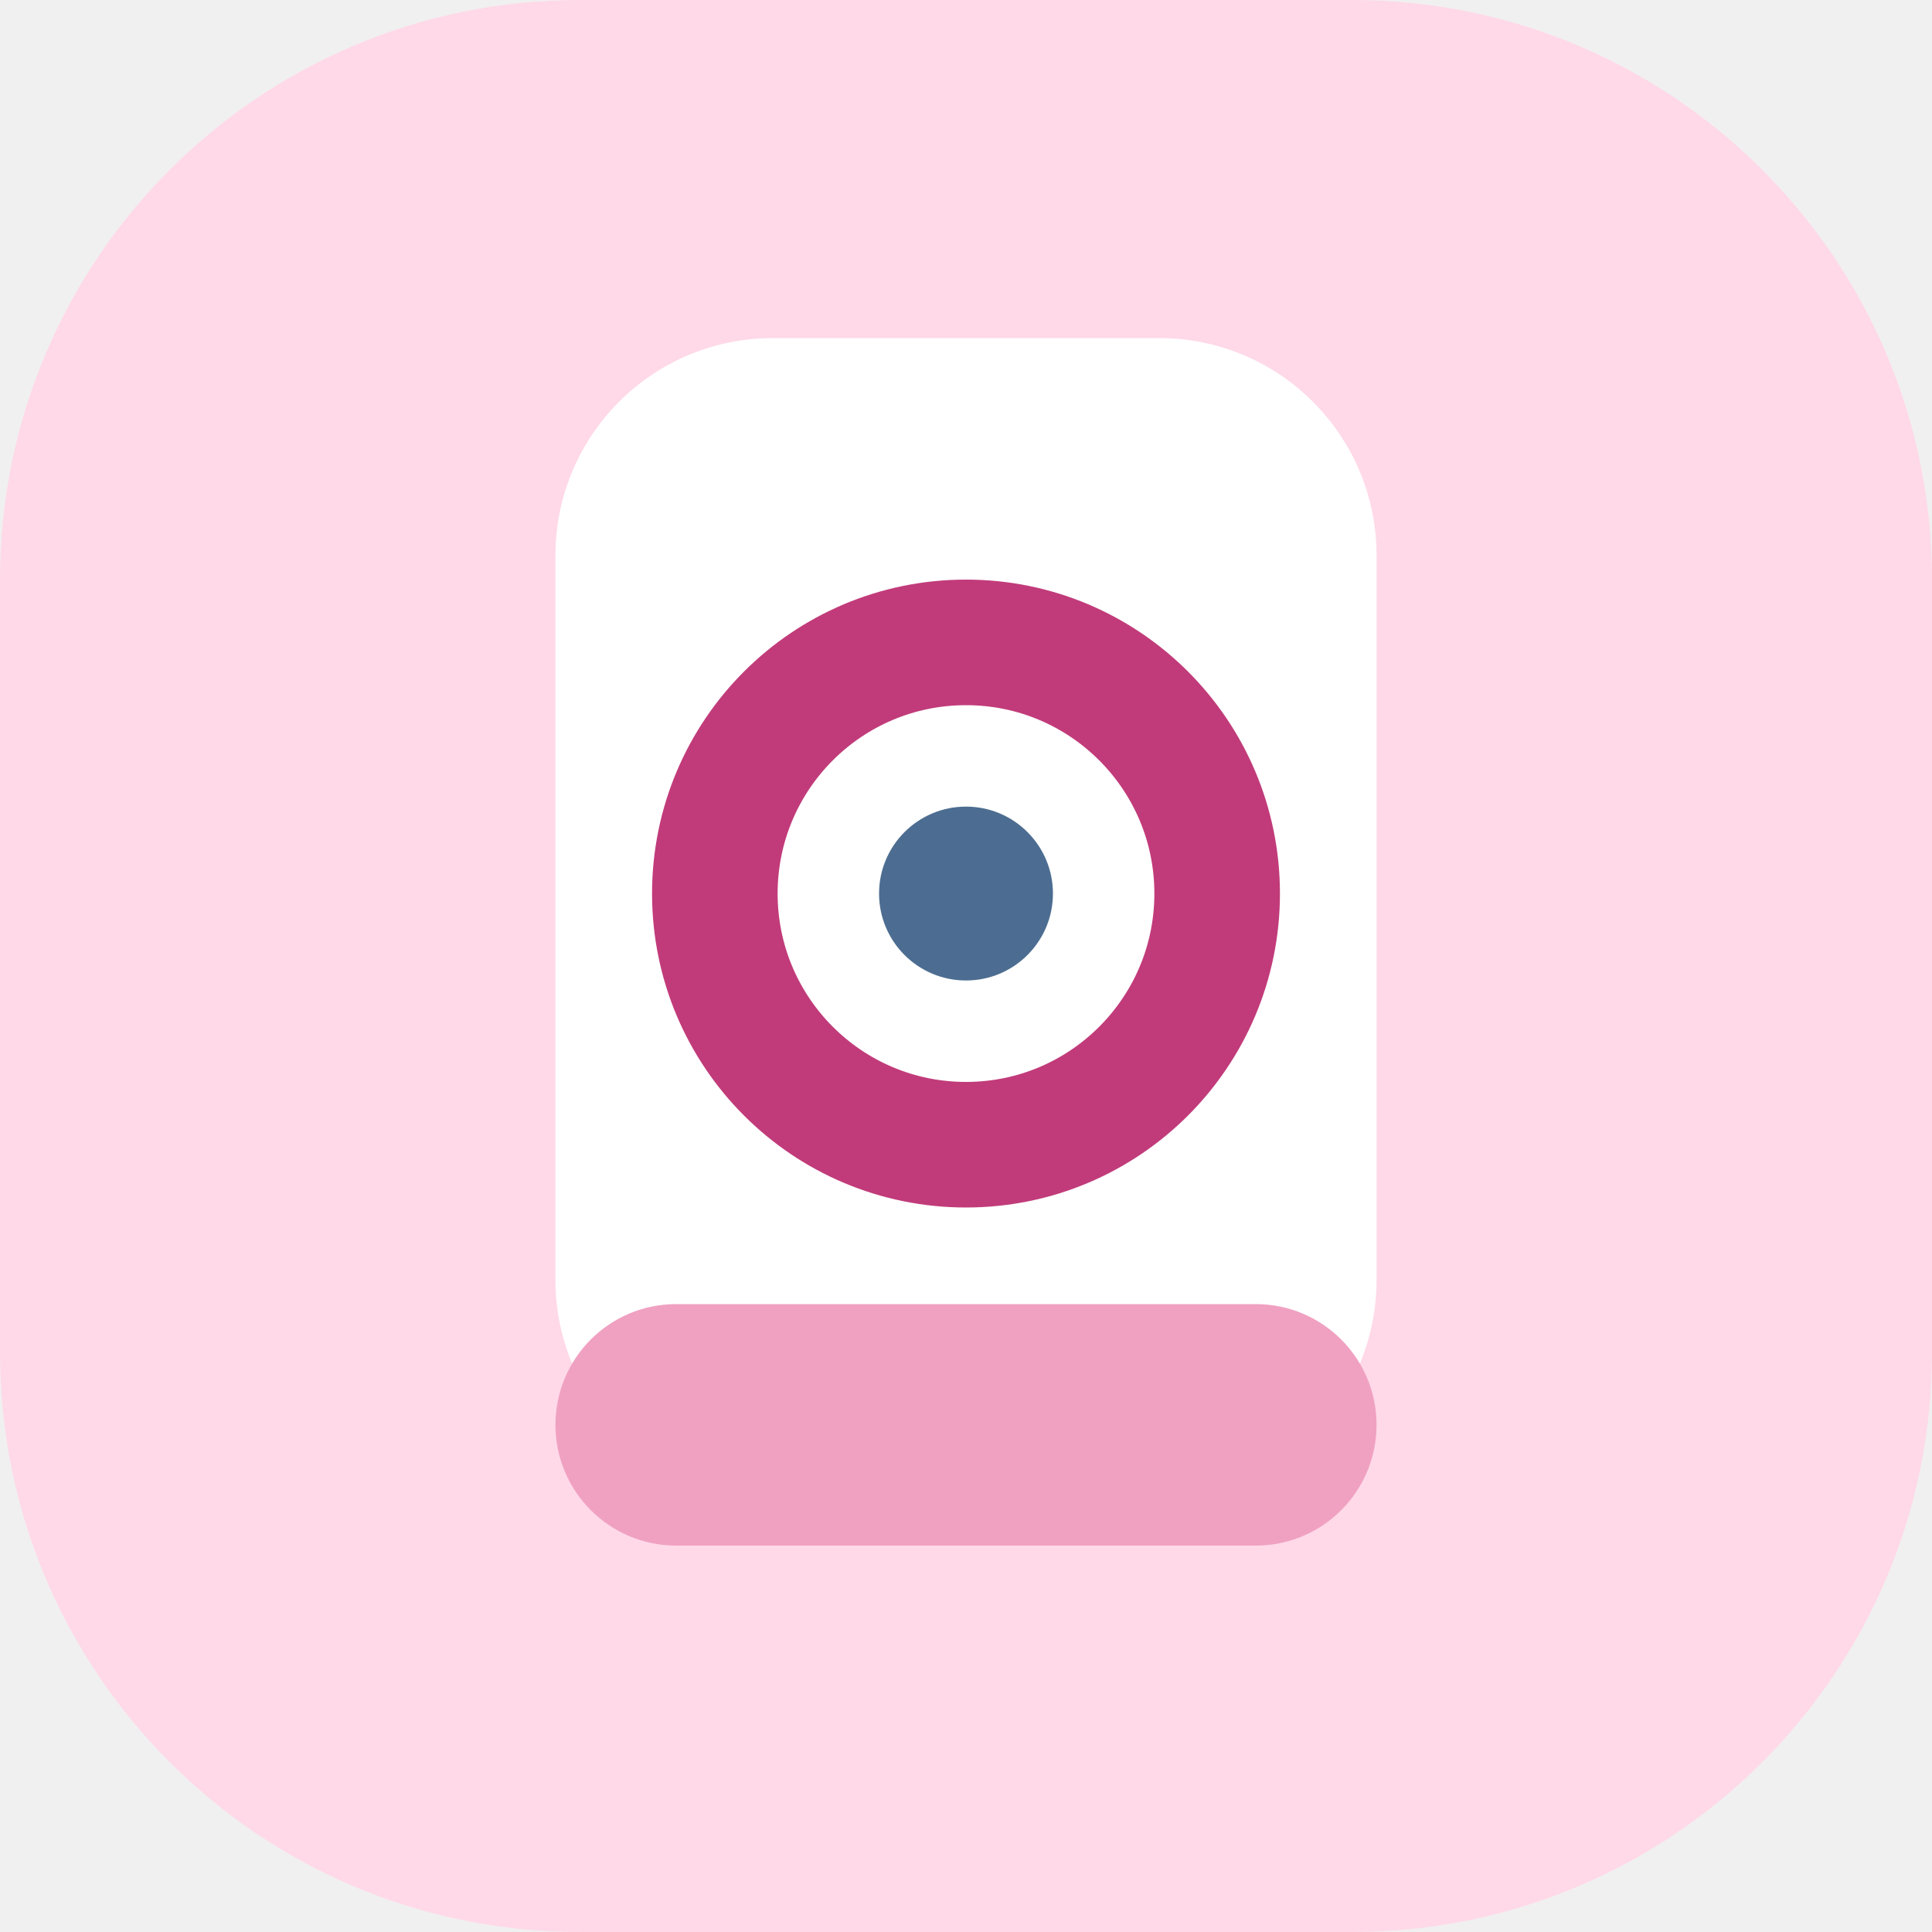
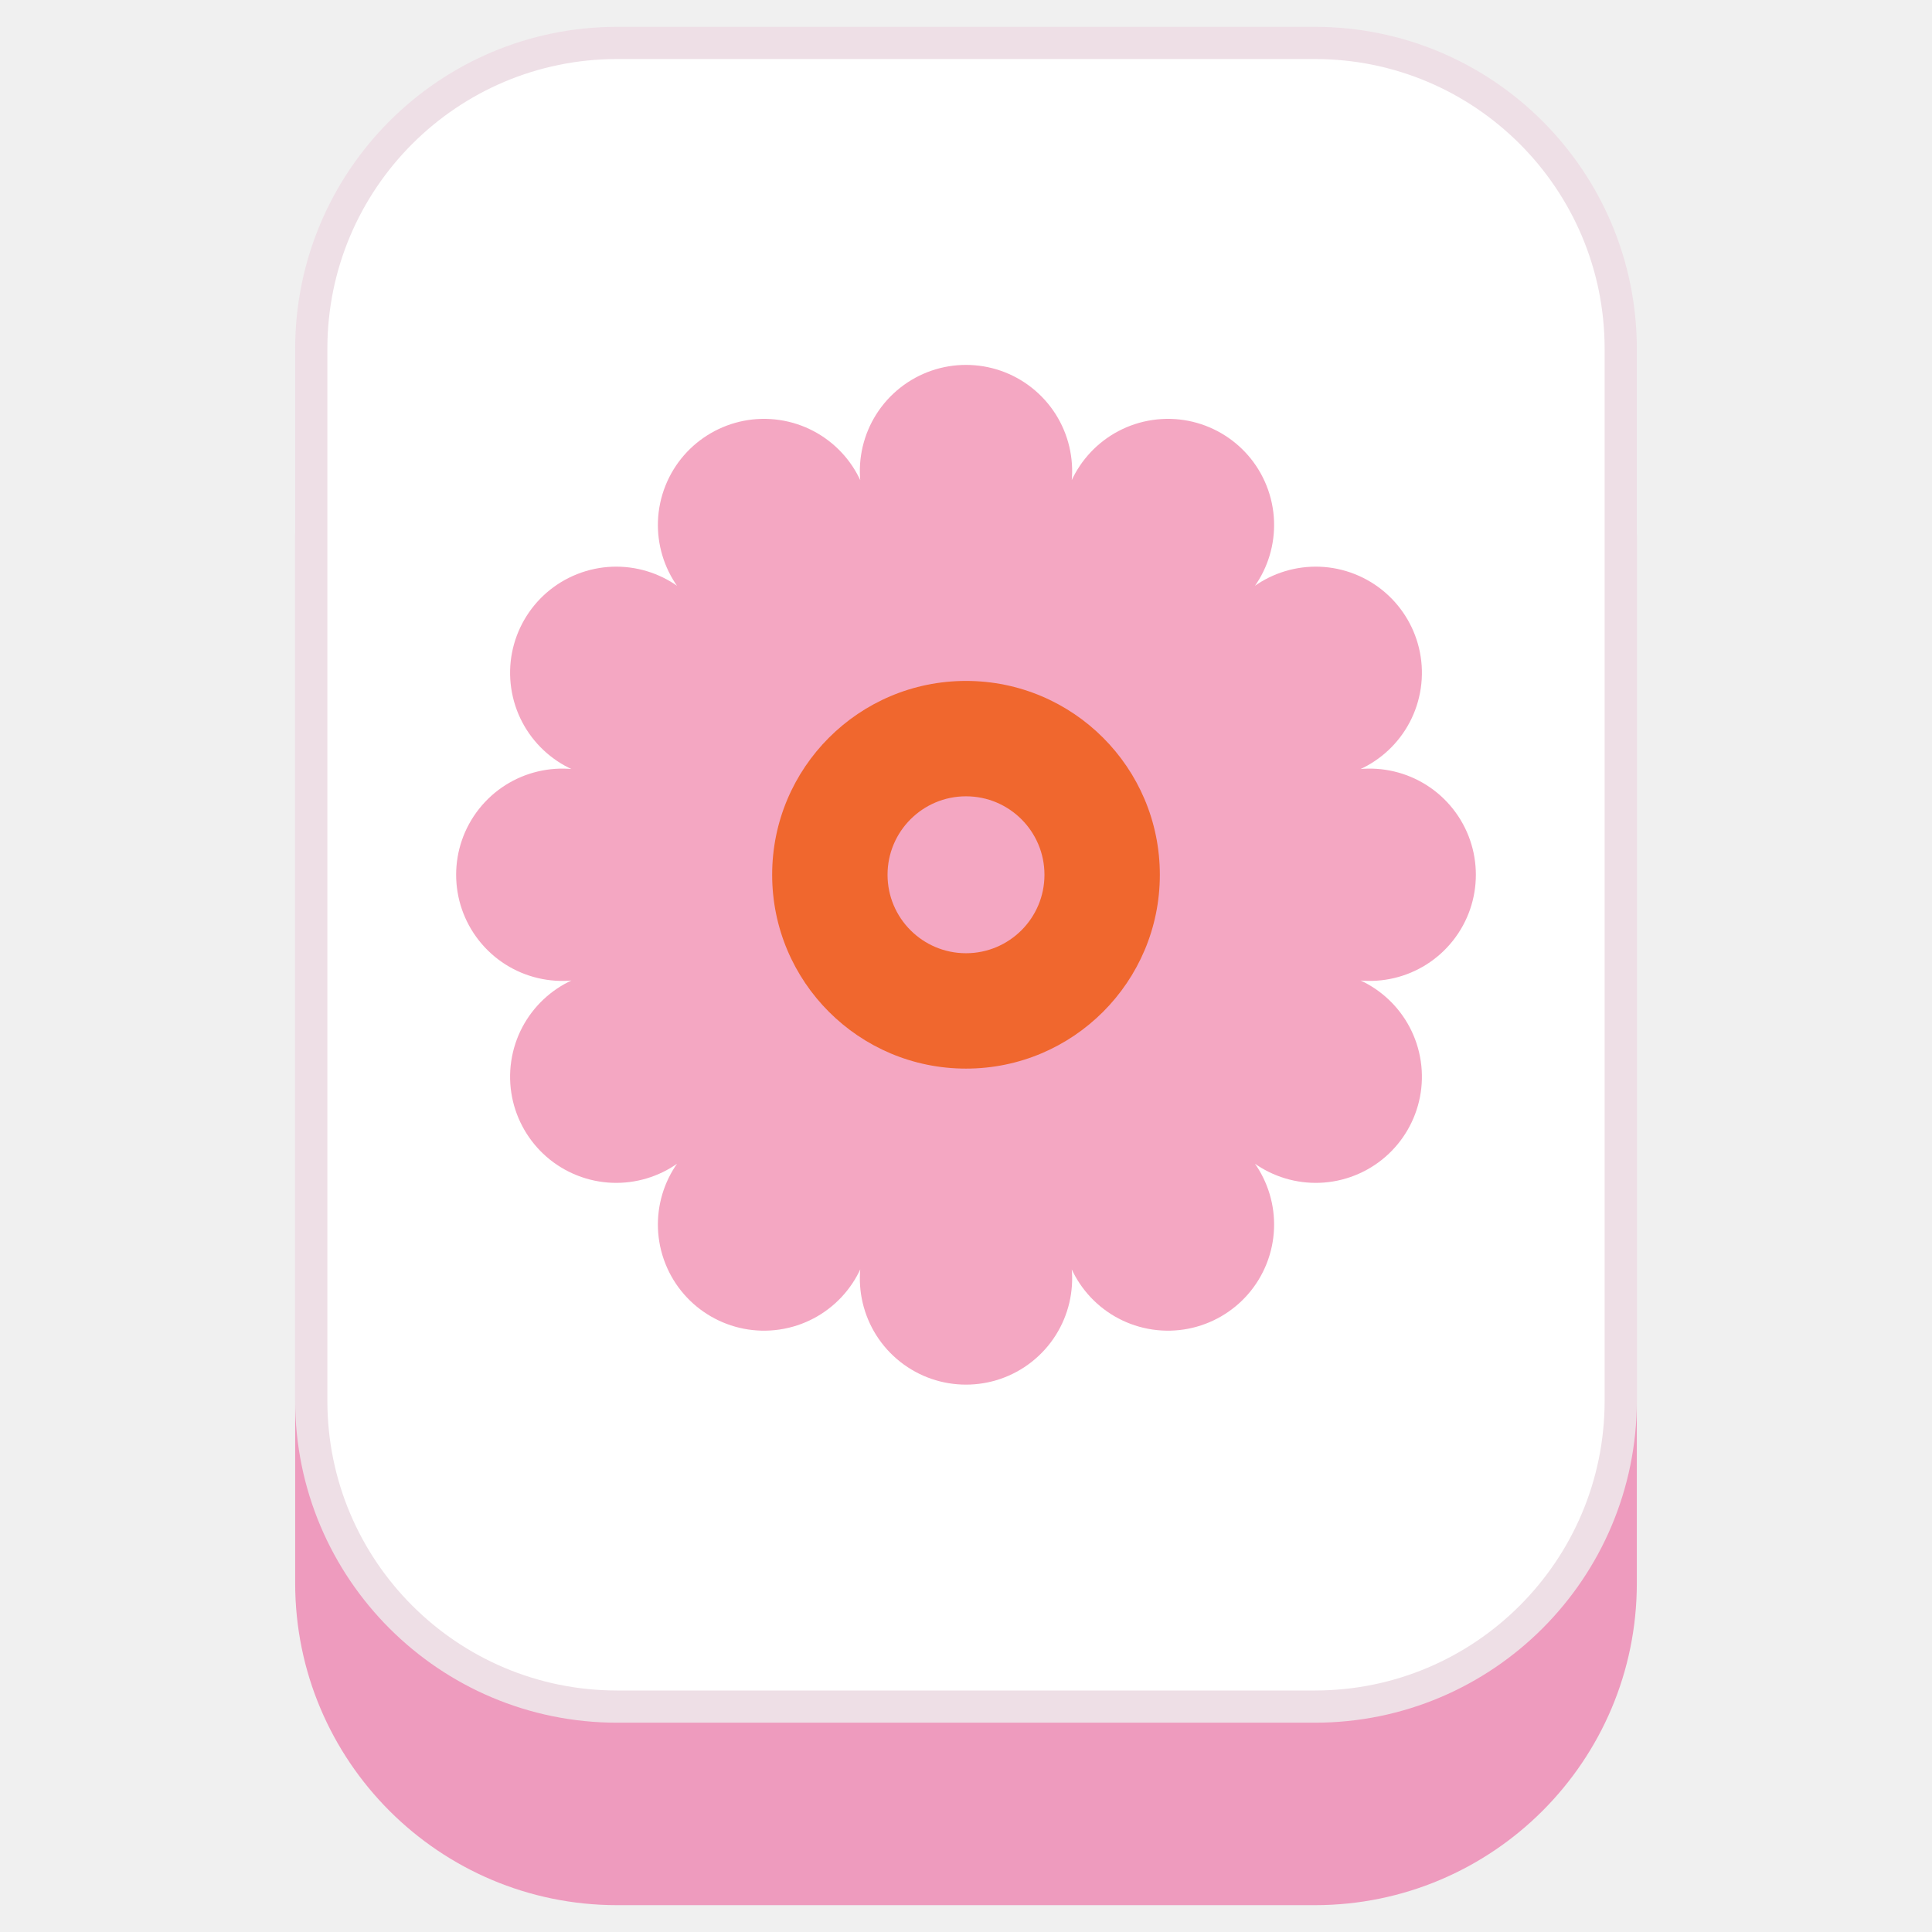
- <svg xmlns="http://www.w3.org/2000/svg" viewBox="0 0 40 40">
-   <rect width="40" height="40" rx="12" fill="#FFD9E8" />
-   <rect x="11.5" y="7" width="17" height="24" rx="4.5" fill="#FFFFFF" />
-   <rect x="11.5" y="27" width="17" height="5" rx="2.5" fill="#F0A1C2" />
-   <circle cx="20" cy="18.5" r="5.2" fill="none" stroke="#C13B7A" stroke-width="2.6" />
-   <circle cx="20" cy="18.5" r="1.8" fill="#4C6D91" />
+ <svg xmlns="http://www.w3.org/2000/svg" viewBox="2 2 36 36">
+   <rect x="7.5" y="6" width="25" height="31.5" rx="6" fill="#EE9BBE" />
+   <rect x="7.8" y="2.8" width="24.4" height="31" rx="5.7" fill="#FFFFFF" stroke="#EEDFE6" stroke-width="0.6" />
+   <g transform="translate(20 18.3) scale(0.172)">
+     <path d="M-10.42 -38.87A11.5 11.5 0 1 1 10.42 -38.87A11.5 11.5 0 1 1 28.46 -28.46A11.5 11.5 0 1 1 38.87 -10.42A11.5 11.5 0 1 1 38.87 10.42A11.5 11.5 0 1 1 28.46 28.46A11.5 11.5 0 1 1 10.42 38.87A11.5 11.5 0 1 1 -10.42 38.87A11.5 11.5 0 1 1 -28.46 28.46A11.5 11.5 0 1 1 -38.87 10.42A11.5 11.5 0 1 1 -38.87 -10.42A11.5 11.5 0 1 1 -28.46 -28.46A11.5 11.5 0 1 1 -10.42 -38.87Z" fill="#F4A7C2" />
+     <circle r="21" fill="#F0672E" />
+     <circle r="8.5" fill="#F4A7C2" />
+   </g>
</svg>
